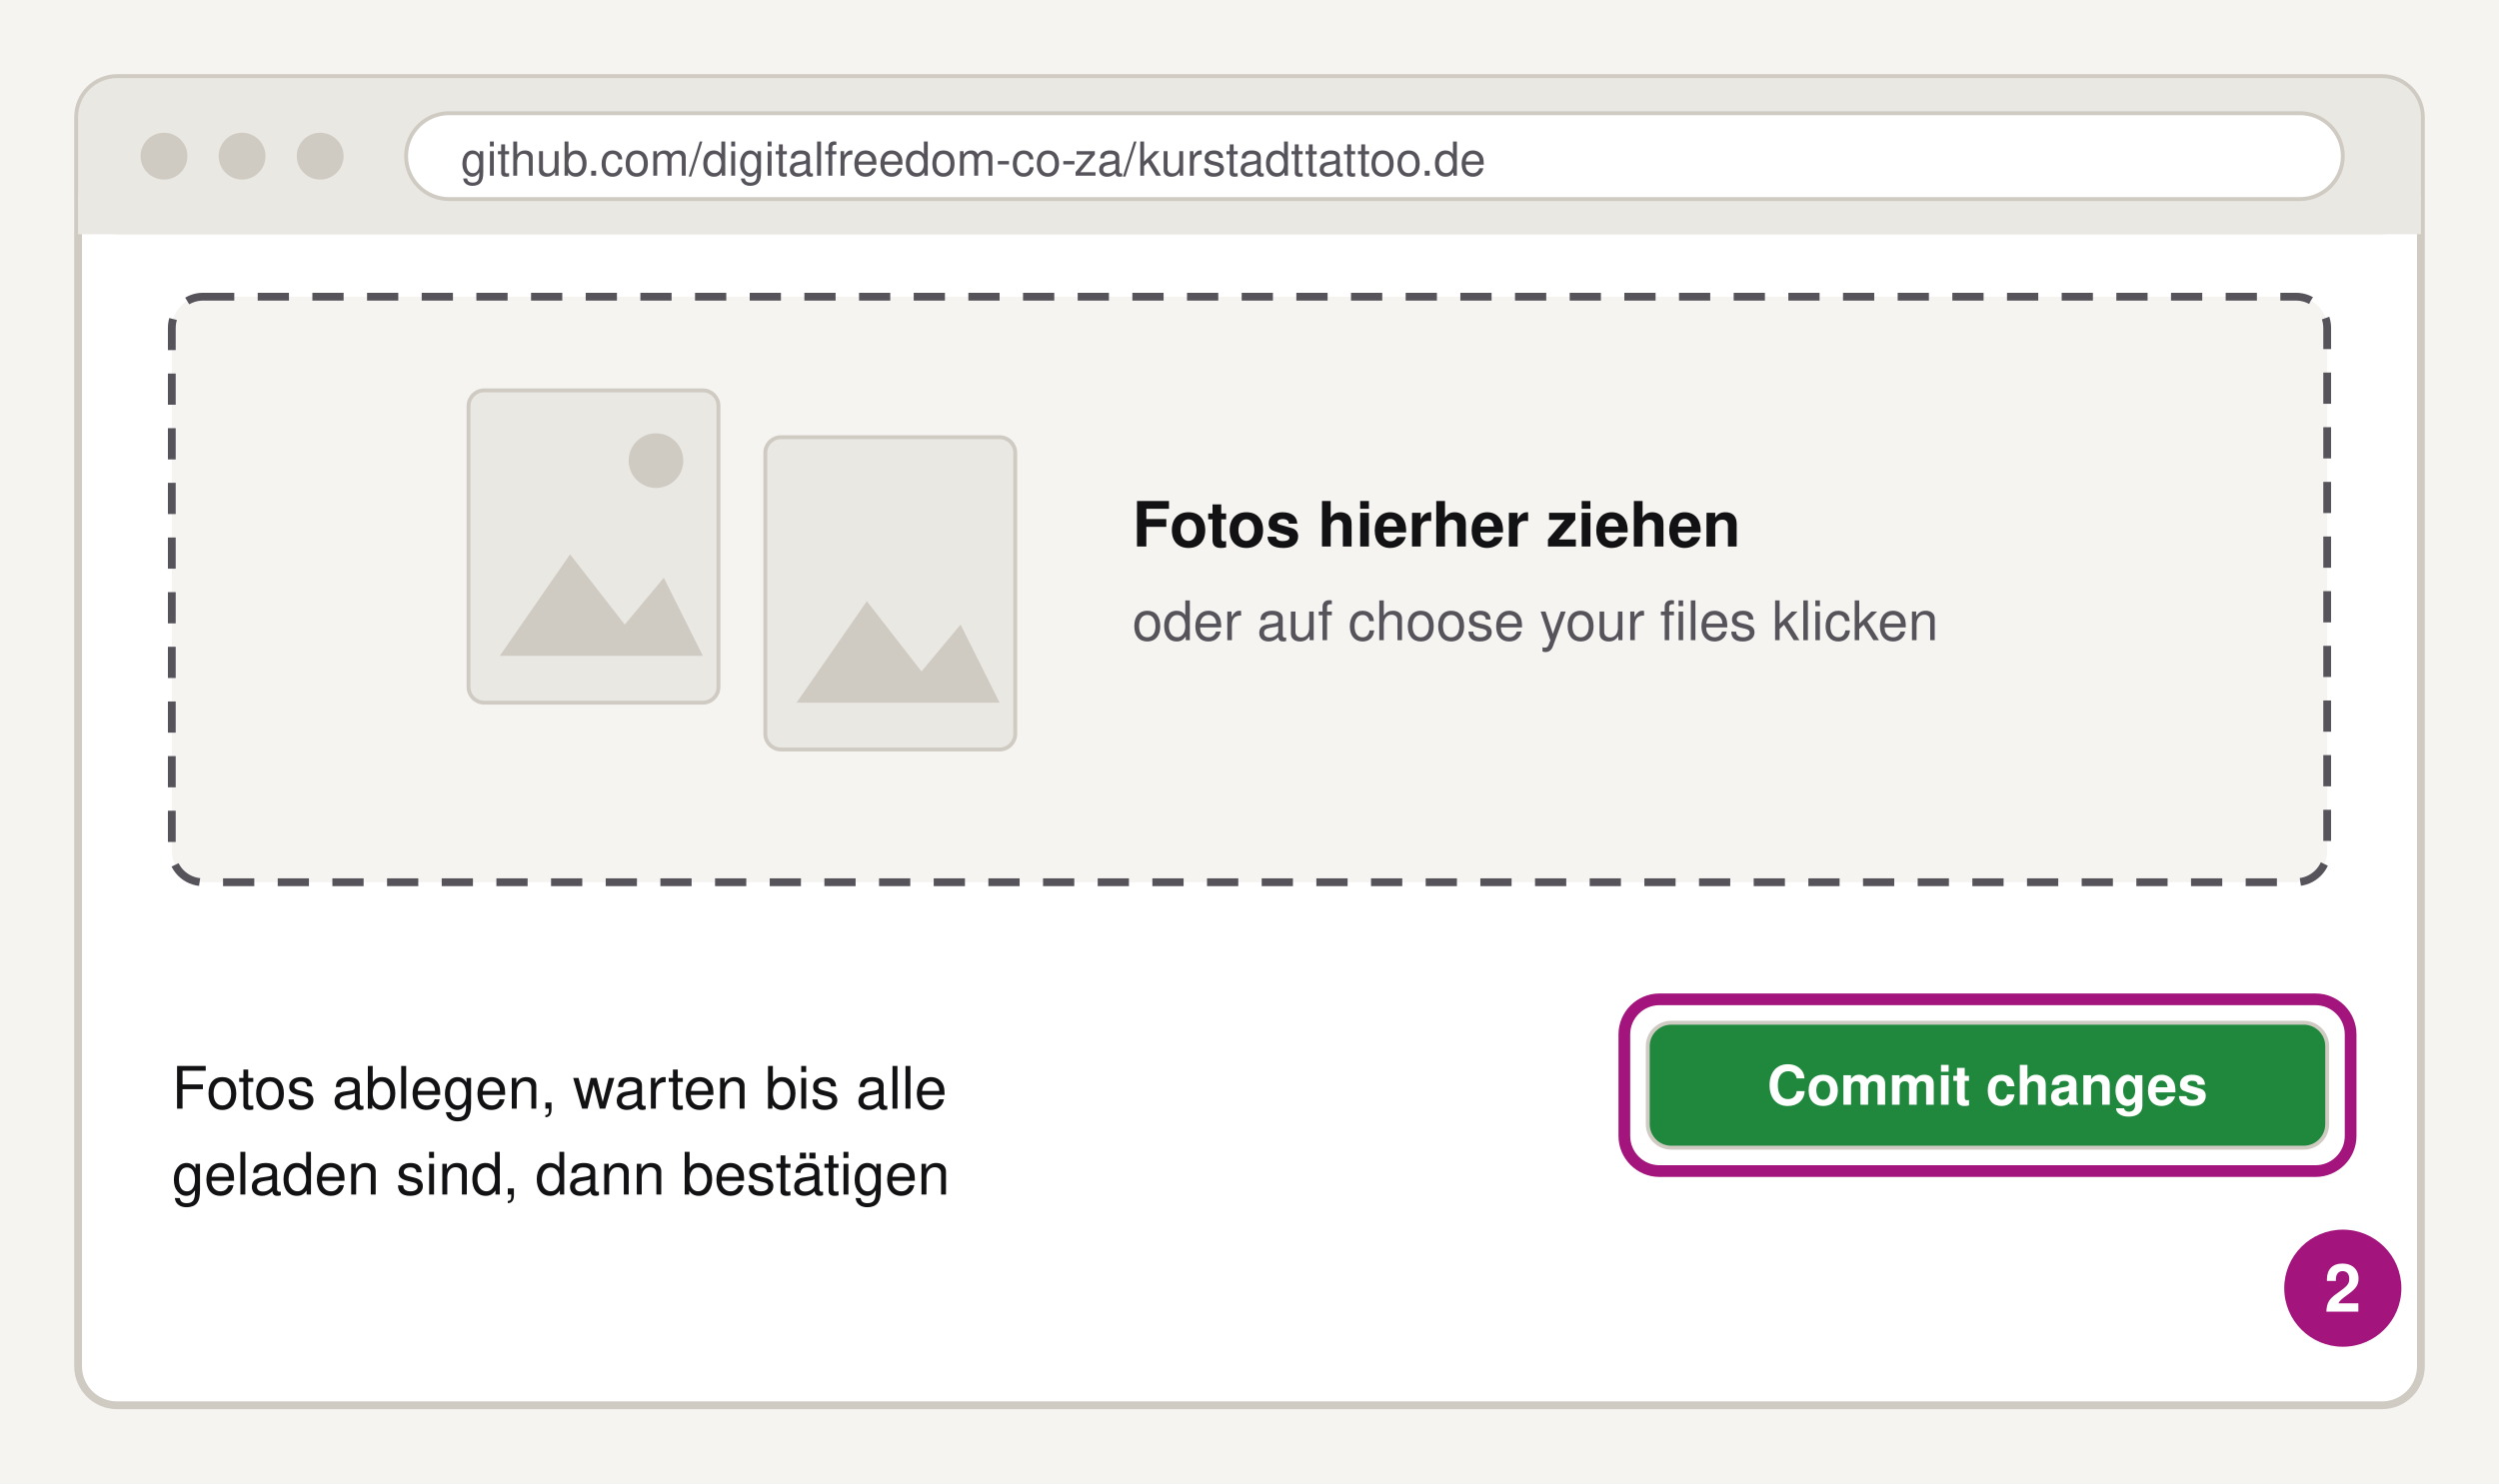
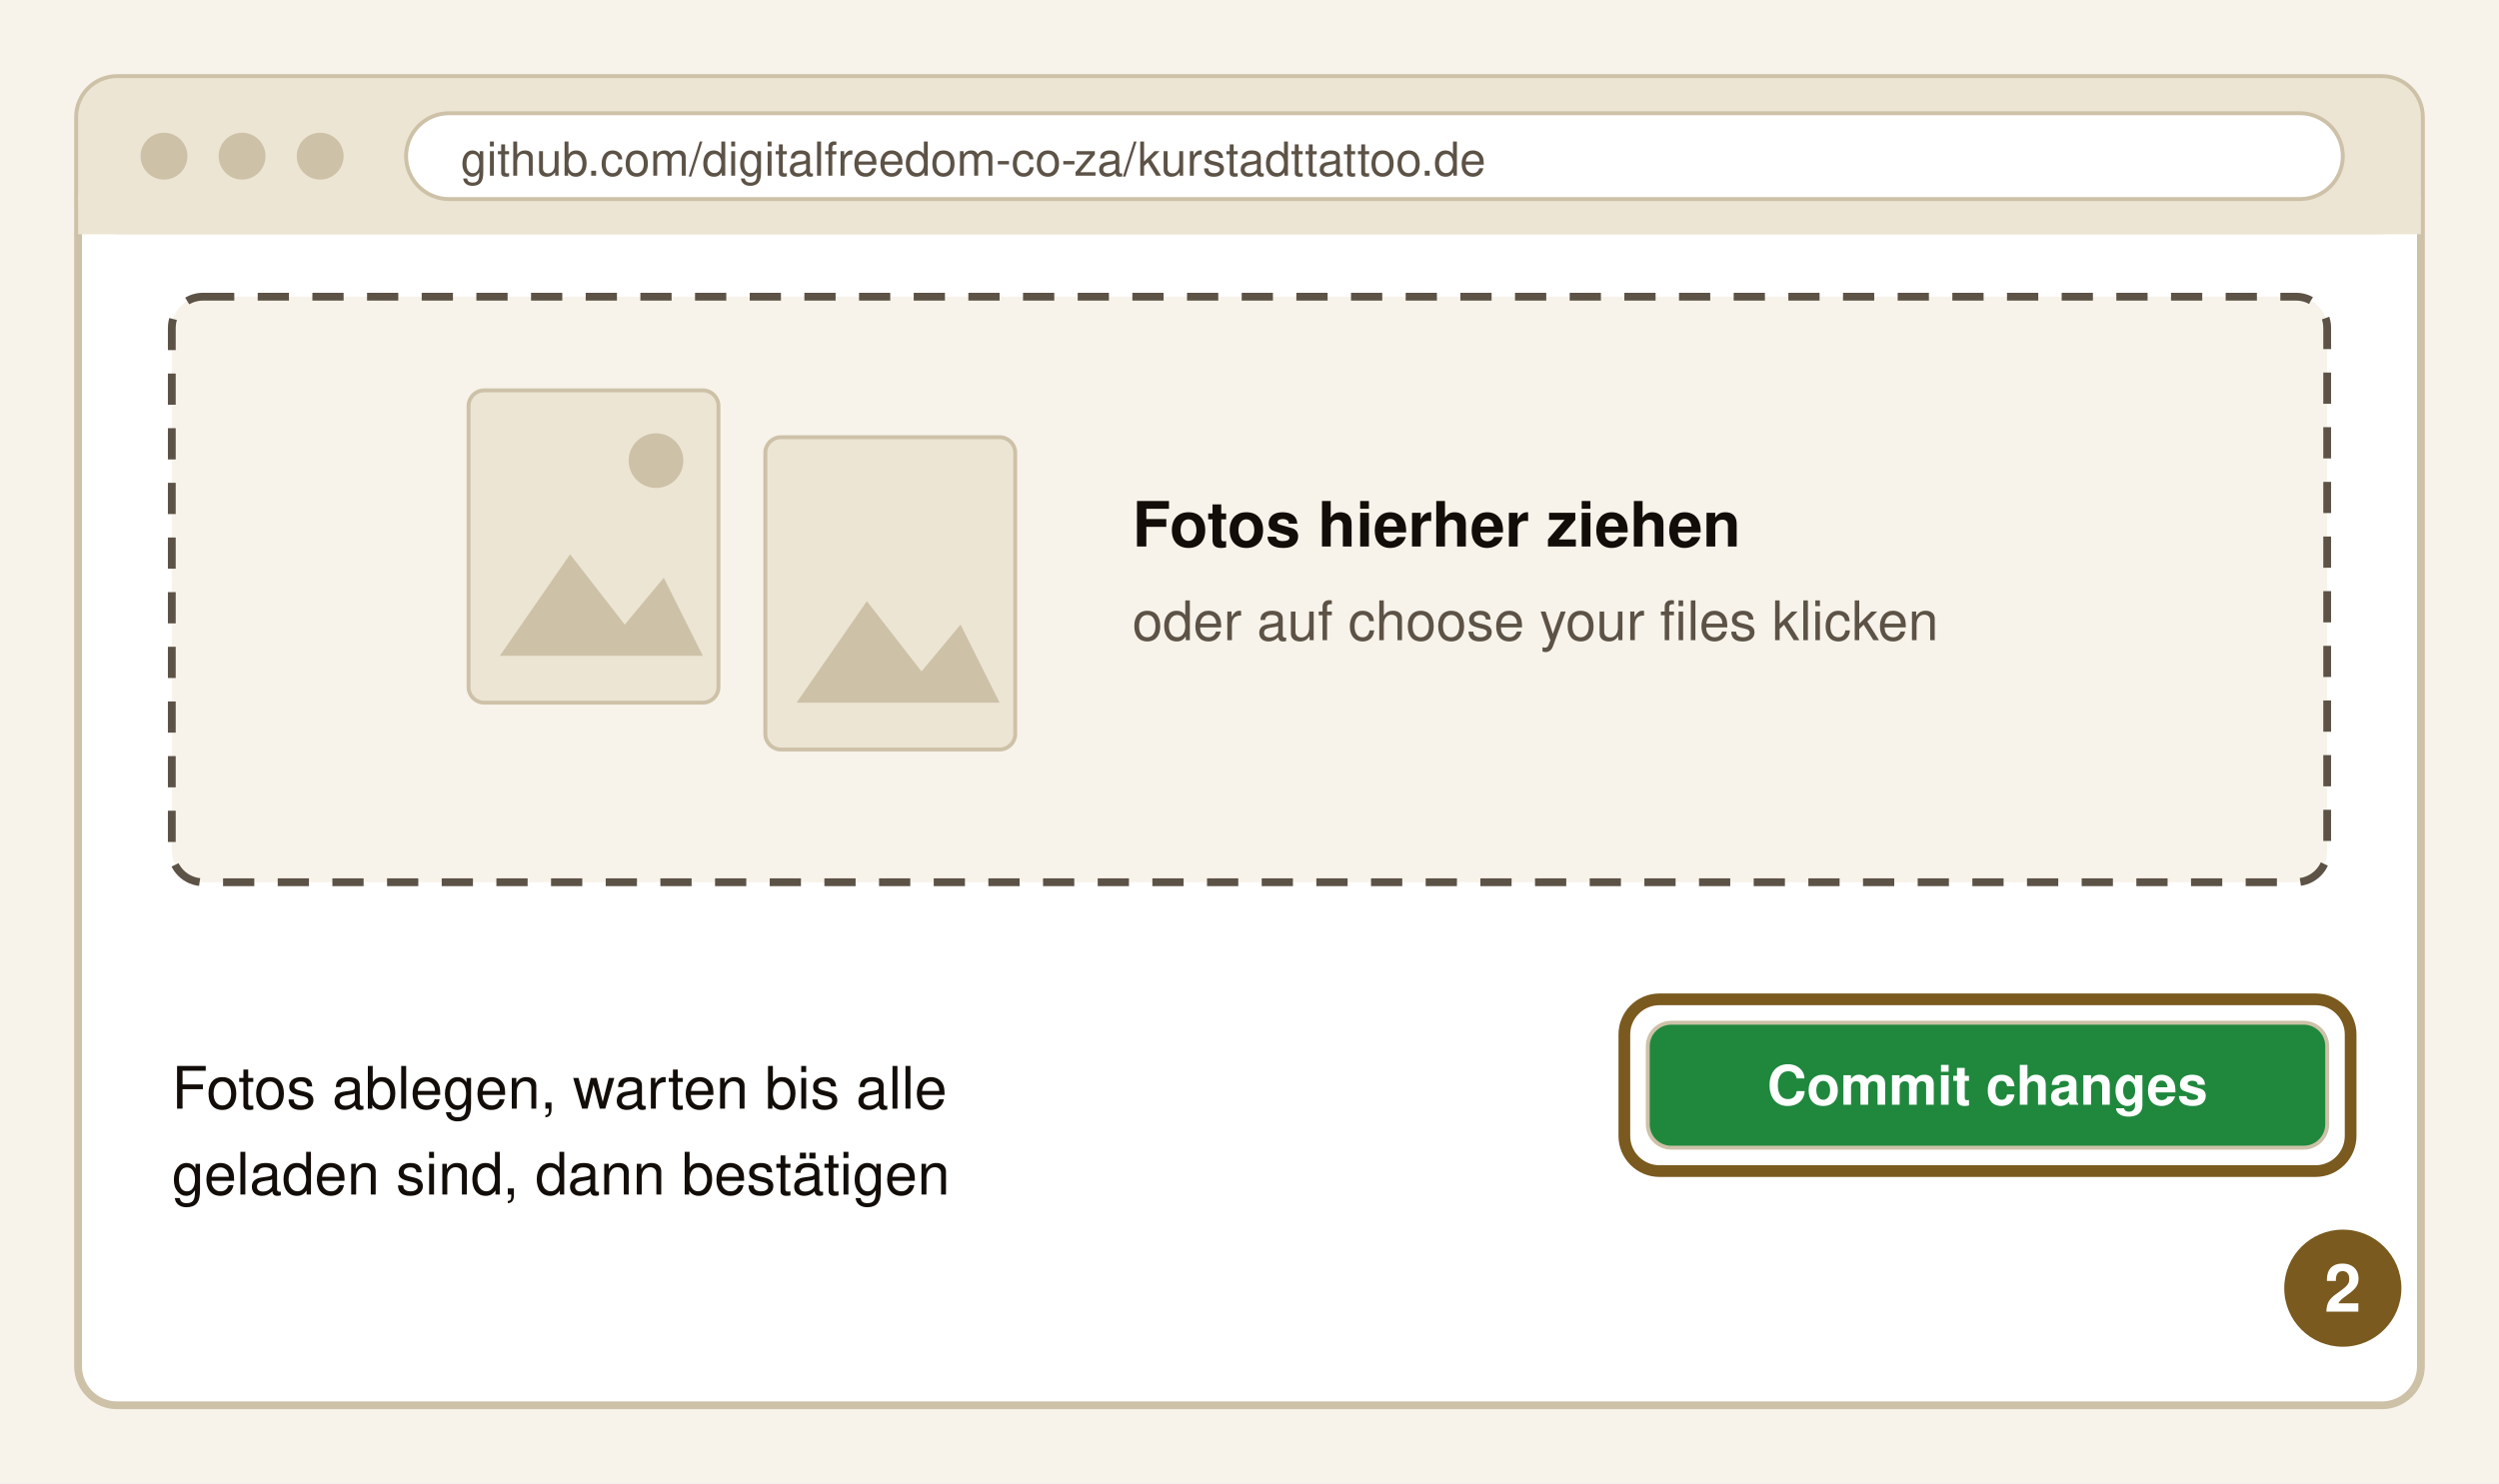
<svg xmlns="http://www.w3.org/2000/svg" viewBox="0 0 640 380" width="640" height="380" role="img" aria-labelledby="t">
-   <style>text{font-family:Helvetica,Arial,sans-serif;fill:#121113} .m{fill:#56535b} .w{fill:#fff} .b{font-weight:bold}</style>
-   <rect width="640" height="380" fill="#f5f4f1" />
-   <rect x="20" y="20" width="600" height="340" rx="10" fill="#fff" stroke="#cfcbc3" stroke-width="2" />
-   <rect x="20" y="20" width="600" height="40" rx="10" fill="#eae8e3" />
-   <rect x="20" y="50" width="600" height="10" fill="#eae8e3" />
-   <circle cx="42" cy="40" r="6" fill="#cfcbc3" />
-   <circle cx="62" cy="40" r="6" fill="#cfcbc3" />
-   <circle cx="82" cy="40" r="6" fill="#cfcbc3" />
-   <rect x="104" y="29" width="496" height="22" rx="11" fill="#fff" stroke="#cfcbc3" />
+   <style>text{font-family:Helvetica,Arial,sans-serif;fill:#120d08} .m{fill:#5c5246} .w{fill:#fff} .b{font-weight:bold}</style>
+   <rect width="640" height="380" fill="#f7f3ea" />
+   <rect x="20" y="20" width="600" height="340" rx="10" fill="#fff" stroke="#cdc1a8" stroke-width="2" />
+   <rect x="20" y="20" width="600" height="40" rx="10" fill="#ede5d3" />
+   <rect x="20" y="50" width="600" height="10" fill="#ede5d3" />
+   <circle cx="42" cy="40" r="6" fill="#cdc1a8" />
+   <circle cx="62" cy="40" r="6" fill="#cdc1a8" />
+   <circle cx="82" cy="40" r="6" fill="#cdc1a8" />
+   <rect x="104" y="29" width="496" height="22" rx="11" fill="#fff" stroke="#cdc1a8" />
  <text x="118" y="45" font-size="12" class="m">github.com/digitalfreedom-co-za/kurstadttattoo.de</text>
-   <rect x="44" y="76" width="552" height="150" rx="8" fill="#f5f4f1" stroke="#56535b" stroke-width="2" stroke-dasharray="8 6" />
-   <rect x="120" y="100" width="64" height="80" rx="4" fill="#eae8e3" stroke="#cfcbc3" />
-   <path d="M128 168 l18-26 14 18 10-12 10 20z" fill="#cfcbc3" />
-   <circle cx="168" cy="118" r="7" fill="#cfcbc3" />
-   <rect x="196" y="112" width="64" height="80" rx="4" fill="#eae8e3" stroke="#cfcbc3" />
-   <path d="M204 180 l18-26 14 18 10-12 10 20z" fill="#cfcbc3" />
+   <rect x="44" y="76" width="552" height="150" rx="8" fill="#f7f3ea" stroke="#5c5246" stroke-width="2" stroke-dasharray="8 6" />
+   <rect x="120" y="100" width="64" height="80" rx="4" fill="#ede5d3" stroke="#cdc1a8" />
+   <path d="M128 168 l18-26 14 18 10-12 10 20z" fill="#cdc1a8" />
+   <circle cx="168" cy="118" r="7" fill="#cdc1a8" />
+   <rect x="196" y="112" width="64" height="80" rx="4" fill="#ede5d3" stroke="#cdc1a8" />
+   <path d="M204 180 l18-26 14 18 10-12 10 20z" fill="#cdc1a8" />
  <text x="290" y="140" font-size="16" class="b">Fotos hierher ziehen</text>
  <text x="290" y="164" font-size="14" class="m">oder auf choose your files klicken</text>
-   <rect x="422" y="262" width="174" height="32" rx="6" fill="#1f883d" stroke="#cfcbc3" />
+   <rect x="422" y="262" width="174" height="32" rx="6" fill="#1f883d" stroke="#cdc1a8" />
  <text x="509.0" y="283" font-size="14" text-anchor="middle" class="w b">Commit changes</text>
-   <rect x="416" y="256" width="186" height="44" rx="9" fill="none" stroke="#a3157c" stroke-width="3" />
+   <rect x="416" y="256" width="186" height="44" rx="9" fill="none" stroke="#7a5a1e" stroke-width="3" />
  <text x="44" y="284" font-size="15">Fotos ablegen, warten bis alle</text>
  <text x="44" y="306" font-size="15">geladen sind, dann bestätigen</text>
-   <circle cx="600" cy="330" r="15" fill="#a3157c" />
+   <circle cx="600" cy="330" r="15" fill="#7a5a1e" />
  <text x="600" y="336" font-size="17" text-anchor="middle" class="w b">2</text>
</svg>
